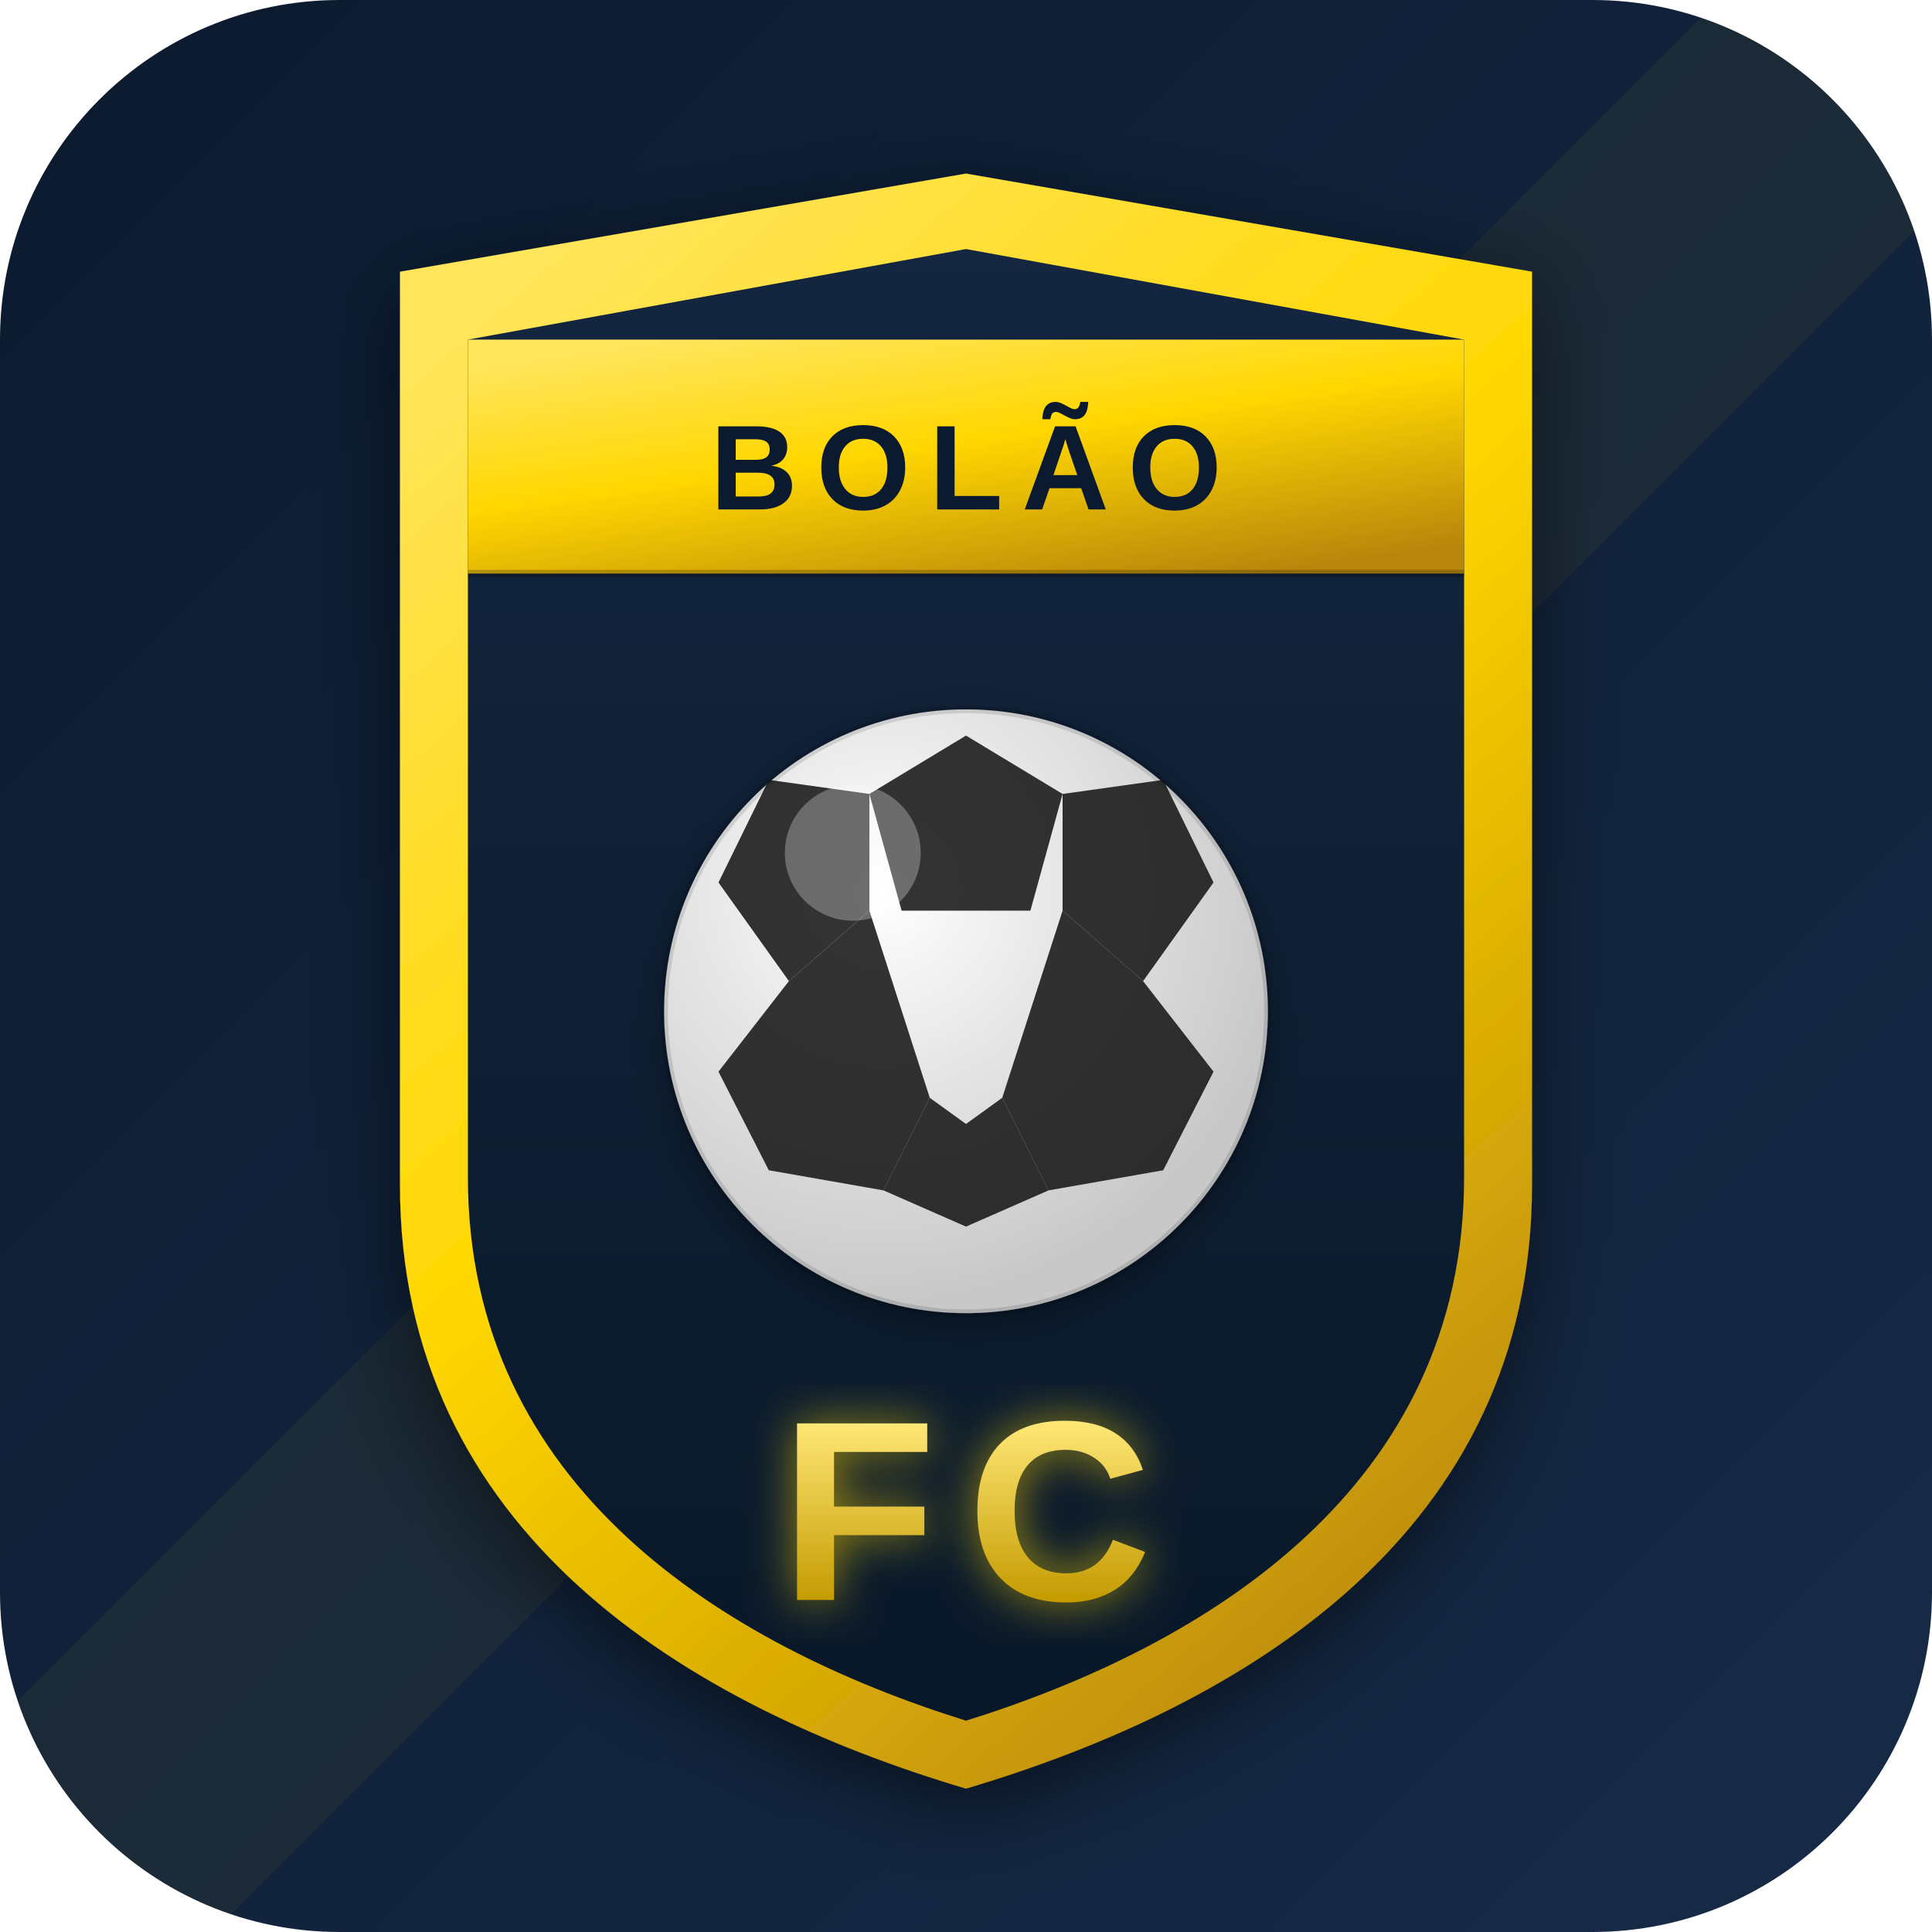
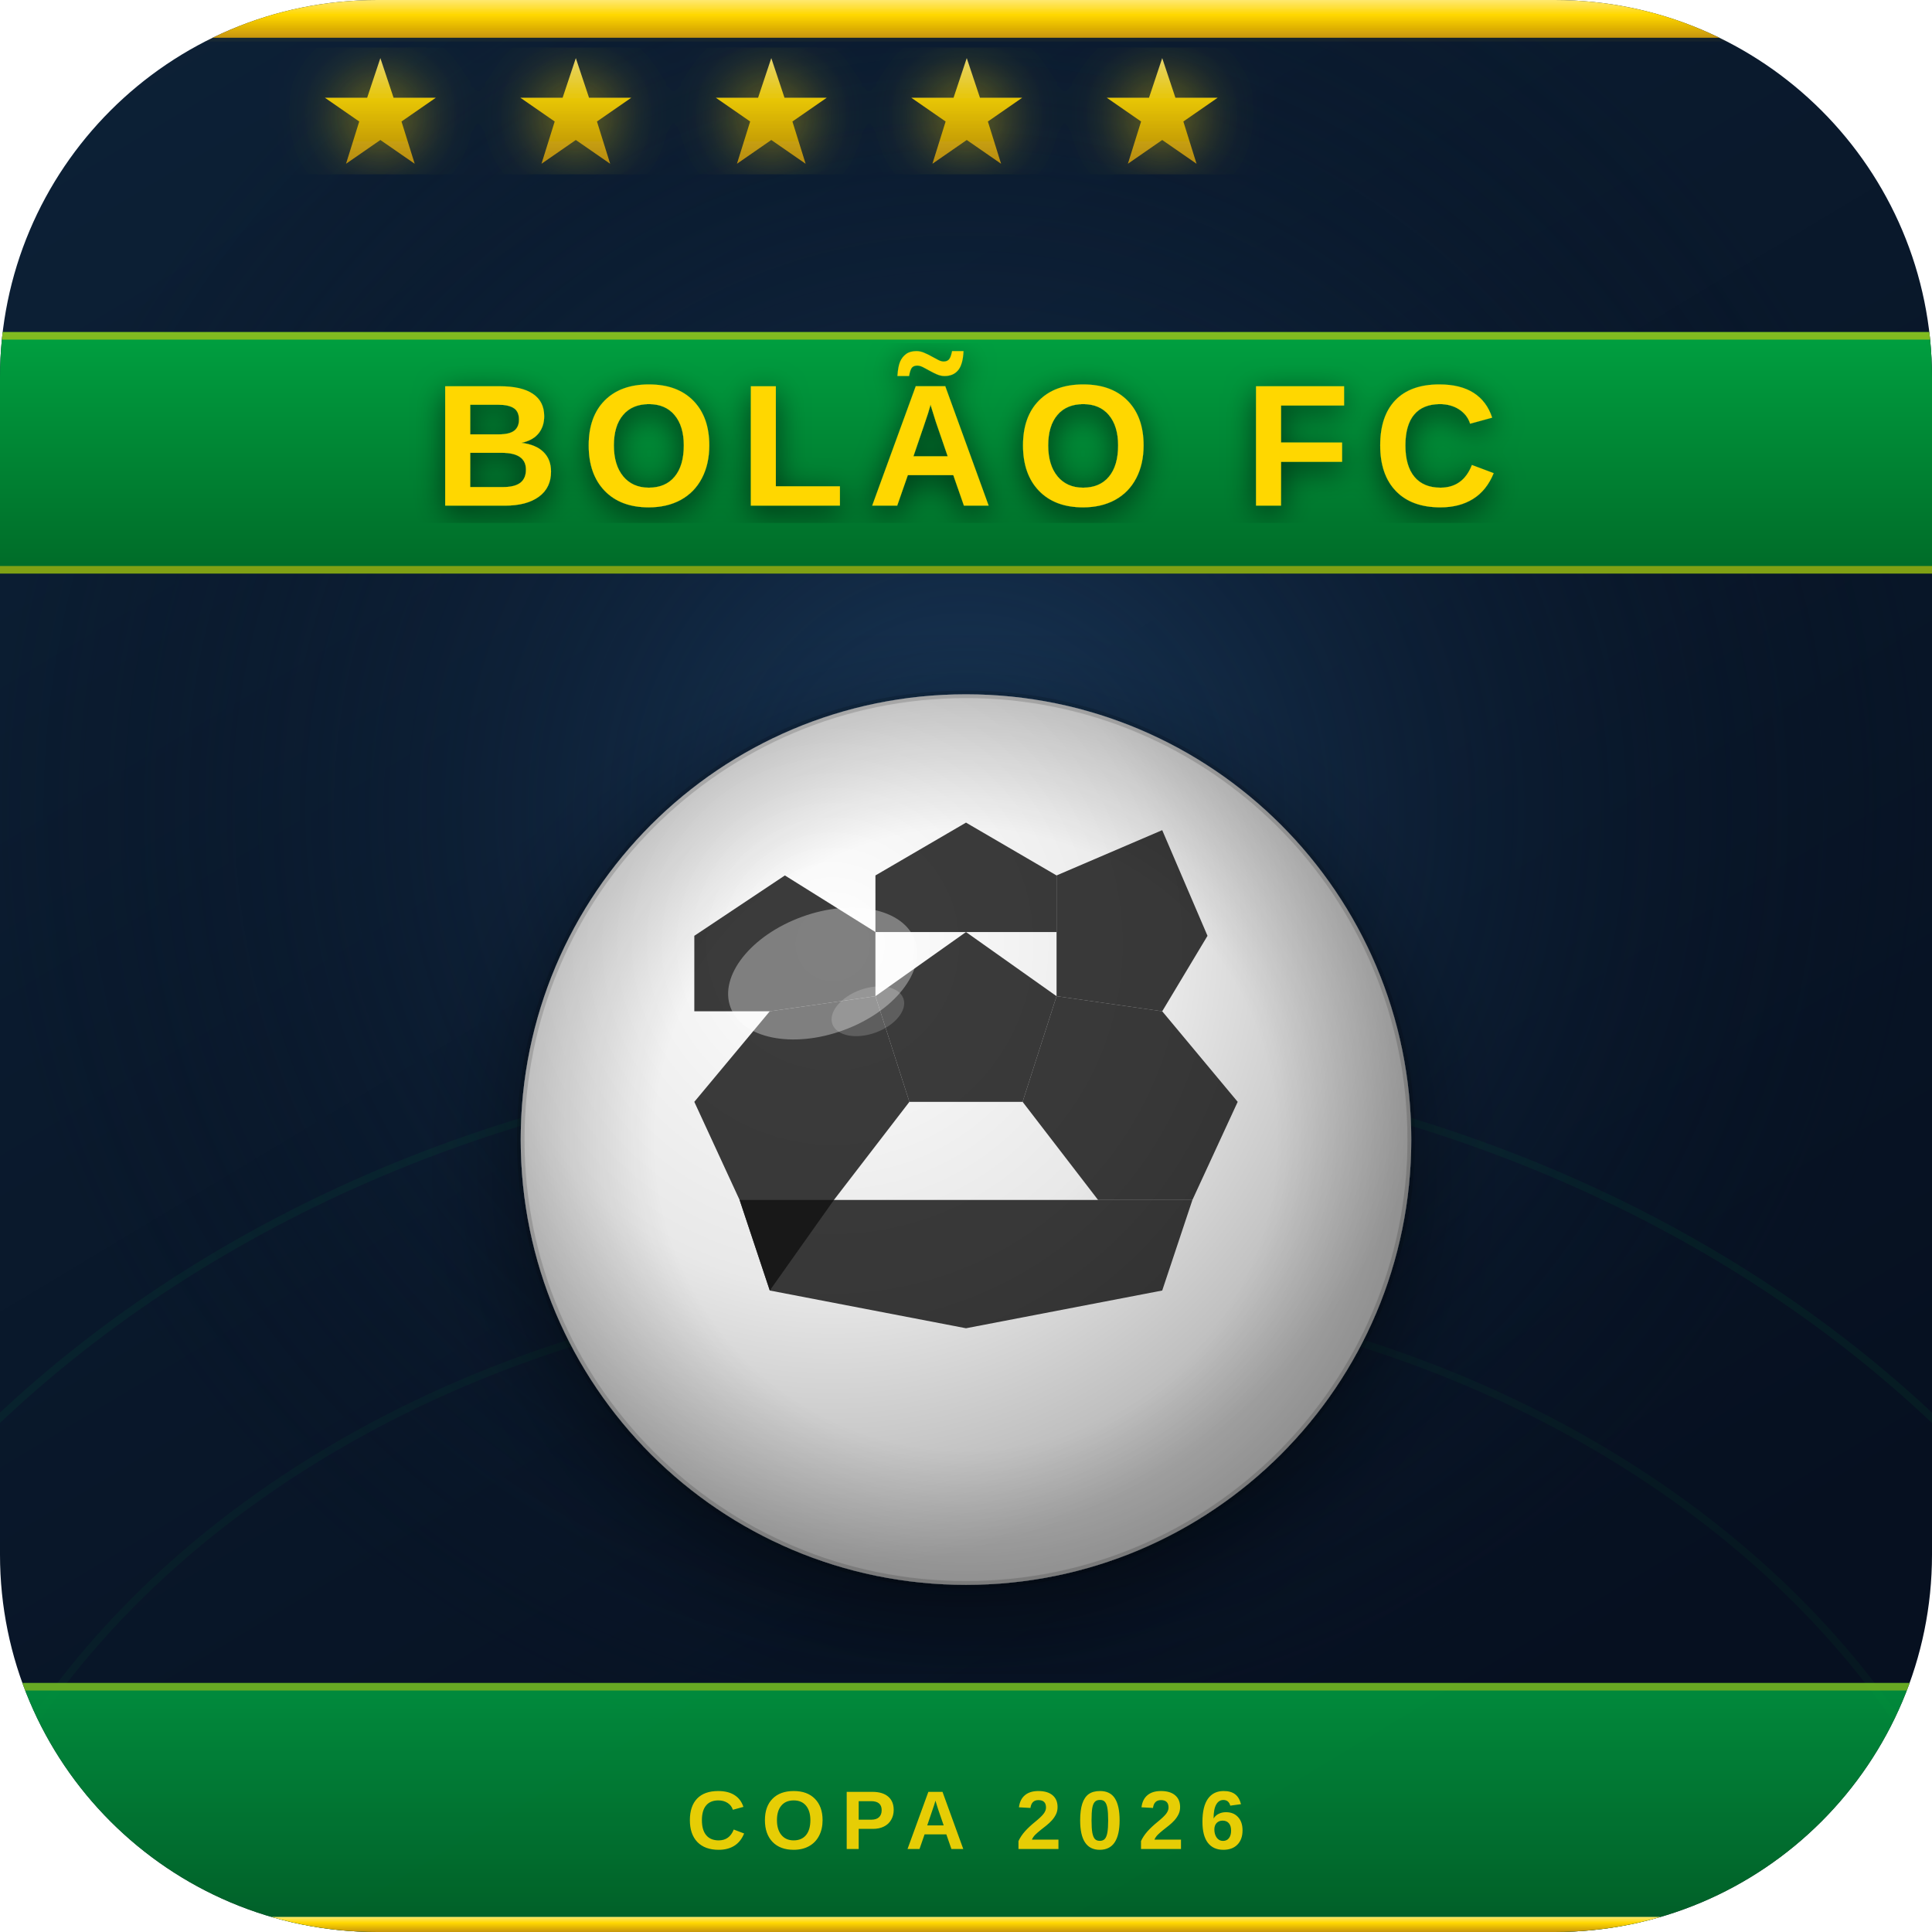
<svg xmlns="http://www.w3.org/2000/svg" viewBox="0 0 512 512">
  <defs>
    <clipPath id="r">
-       <rect width="512" height="512" rx="90" />
+       <rect width="512" height="512" rx="100" />
    </clipPath>
-     <linearGradient id="bg" x1="0%" y1="0%" x2="100%" y2="100%">
-       <stop offset="0%" stop-color="#0B1A2E" />
-       <stop offset="100%" stop-color="#172B48" />
+     <linearGradient id="bg" x1="0%" y1="0%" x2="60%" y2="100%">
+       <stop offset="0%" stop-color="#0D2137" />
+       <stop offset="100%" stop-color="#061020" />
    </linearGradient>
-     <linearGradient id="gold" x1="20%" y1="0%" x2="80%" y2="100%">
-       <stop offset="0%" stop-color="#FFE55C" />
-       <stop offset="45%" stop-color="#FFD700" />
-       <stop offset="100%" stop-color="#B8860B" />
+     <radialGradient id="glow_c" cx="50%" cy="42%" r="50%">
+       <stop offset="0%" stop-color="#1a3a5c" stop-opacity="1" />
+       <stop offset="100%" stop-color="#061020" stop-opacity="0" />
+     </radialGradient>
+     <radialGradient id="ball_grad" cx="35%" cy="28%" r="70%">
+       <stop offset="0%" stop-color="#ffffff" />
+       <stop offset="55%" stop-color="#e8e8e8" />
+       <stop offset="100%" stop-color="#b0b0b0" />
+     </radialGradient>
+     <radialGradient id="ball_shadow" cx="50%" cy="50%" r="50%">
+       <stop offset="70%" stop-color="transparent" />
+       <stop offset="100%" stop-color="rgba(0,0,0,0.18)" />
+     </radialGradient>
+     <linearGradient id="gold" x1="0%" y1="0%" x2="0%" y2="100%">
+       <stop offset="0%" stop-color="#FFE870" />
+       <stop offset="40%" stop-color="#FFD700" />
+       <stop offset="100%" stop-color="#C8960A" />
    </linearGradient>
-     <linearGradient id="gold2" x1="0%" y1="0%" x2="0%" y2="100%">
-       <stop offset="0%" stop-color="#FFE877" />
-       <stop offset="100%" stop-color="#C49A00" />
+     <linearGradient id="green_band" x1="0%" y1="0%" x2="0%" y2="100%">
+       <stop offset="0%" stop-color="#00a040" />
+       <stop offset="100%" stop-color="#006B28" />
    </linearGradient>
-     <linearGradient id="inner" x1="0%" y1="0%" x2="0%" y2="100%">
-       <stop offset="0%" stop-color="#142640" />
-       <stop offset="100%" stop-color="#091828" />
-     </linearGradient>
-     <radialGradient id="ball" cx="36%" cy="30%" r="68%">
-       <stop offset="0%" stop-color="#fff" />
-       <stop offset="100%" stop-color="#c8c8c8" />
-     </radialGradient>
-     <filter id="sh" x="-15%" y="-10%" width="130%" height="130%">
-       <feDropShadow dx="0" dy="6" stdDeviation="12" flood-color="#000" flood-opacity="0.55" />
+     <filter id="ball_sh">
+       <feDropShadow dx="0" dy="8" stdDeviation="14" flood-color="#000" flood-opacity="0.5" />
    </filter>
-     <filter id="sh2" x="-10%" y="-10%" width="120%" height="120%">
-       <feDropShadow dx="0" dy="3" stdDeviation="5" flood-color="#000" flood-opacity="0.35" />
+     <filter id="txt_sh">
+       <feDropShadow dx="0" dy="2" stdDeviation="4" flood-color="#000" flood-opacity="0.6" />
    </filter>
-     <filter id="glow" x="-20%" y="-20%" width="140%" height="140%">
-       <feDropShadow dx="0" dy="0" stdDeviation="6" flood-color="#FFD700" flood-opacity="0.6" />
+     <filter id="gold_glow">
+       <feDropShadow dx="0" dy="0" stdDeviation="8" flood-color="#FFD700" flood-opacity="0.7" />
+     </filter>
+     <filter id="top_glow">
+       <feDropShadow dx="0" dy="0" stdDeviation="12" flood-color="#FFD700" flood-opacity="0.4" />
    </filter>
  </defs>
  <g clip-path="url(#r)">
    <rect width="512" height="512" fill="url(#bg)" />
-     <line x1="0" y1="512" x2="512" y2="0" stroke="rgba(255,215,0,0.05)" stroke-width="80" />
-     <path d="M256,46 L406,72 L406,314 C406,406 330,452 256,474 C182,452 106,406 106,314 L106,72 Z" fill="url(#gold)" filter="url(#sh)" />
-     <path d="M256,66 L388,90 L388,312 C388,394 320,436 256,456 C192,436 124,394 124,312 L124,90 Z" fill="url(#inner)" />
-     <path d="M124,90 L388,90 L388,152 L124,152 Z" fill="url(#gold)" />
-     <line x1="124" y1="152" x2="388" y2="152" stroke="rgba(0,0,0,0.22)" stroke-width="2" />
-     <text x="256" y="135" font-family="'Arial Black','Helvetica Neue',Arial,sans-serif" font-size="32" font-weight="900" fill="#0B1A2E" text-anchor="middle" letter-spacing="5">BOLÃO</text>
-     <circle cx="256" cy="268" r="80" fill="url(#ball)" filter="url(#sh2)" />
-     <g transform="translate(256,268) scale(0.5333) translate(-256,-292)">
-       <path d="M256,155 L304,184 L288,242 L224,242 L208,184Z" fill="#111" opacity="0.85" />
-       <path d="M208,184 L158,177 L133,228 L168,277 L208,242Z" fill="#111" opacity="0.85" />
-       <path d="M304,184 L354,177 L379,228 L344,277 L304,242Z" fill="#111" opacity="0.85" />
-       <path d="M168,277 L133,322 L158,371 L215,381 L238,335 L208,242Z" fill="#111" opacity="0.85" />
-       <path d="M344,277 L379,322 L354,371 L297,381 L274,335 L304,242Z" fill="#111" opacity="0.85" />
-       <path d="M238,335 L215,381 L256,399 L297,381 L274,335 L256,348Z" fill="#111" opacity="0.85" />
+     <rect width="512" height="512" fill="url(#glow_c)" />
+     <ellipse cx="256" cy="560" rx="340" ry="280" fill="none" stroke="rgba(0,160,64,0.08)" stroke-width="2" />
+     <ellipse cx="256" cy="560" rx="280" ry="220" fill="none" stroke="rgba(0,160,64,0.06)" stroke-width="2" />
+     <rect x="0" y="0" width="512" height="10" fill="url(#gold)" filter="url(#top_glow)" />
+     <g fill="url(#gold)" filter="url(#gold_glow)" opacity="0.9">
+       <polygon points="256,36 261,51 277,51 264,60 269,76 256,67 243,76 248,60 235,51 251,51" transform="scale(0.7) translate(-112,-14)" />
+       <polygon points="256,36 261,51 277,51 264,60 269,76 256,67 243,76 248,60 235,51 251,51" transform="scale(0.7) translate(-38,-14)" />
+       <polygon points="256,36 261,51 277,51 264,60 269,76 256,67 243,76 248,60 235,51 251,51" transform="scale(0.7) translate(36,-14)" />
+       <polygon points="256,36 261,51 277,51 264,60 269,76 256,67 243,76 248,60 235,51 251,51" transform="scale(0.7) translate(110,-14)" />
+       <polygon points="256,36 261,51 277,51 264,60 269,76 256,67 243,76 248,60 235,51 251,51" transform="scale(0.7) translate(184,-14)" />
    </g>
-     <circle cx="256" cy="268" r="80" fill="none" stroke="rgba(0,0,0,0.12)" stroke-width="2" />
-     <circle cx="226" cy="226" r="18" fill="rgba(255,255,255,0.28)" />
-     <text x="256" y="424" font-family="'Arial Black','Helvetica Neue',Arial,sans-serif" font-size="68" font-weight="900" fill="url(#gold2)" text-anchor="middle" letter-spacing="8" filter="url(#glow)">FC</text>
+     <rect x="0" y="88" width="512" height="64" fill="url(#green_band)" />
+     <rect x="0" y="88" width="512" height="2" fill="rgba(255,215,0,0.5)" />
+     <rect x="0" y="150" width="512" height="2" fill="rgba(255,215,0,0.5)" />
+     <text x="256" y="134" font-family="'Arial Black','Impact','Helvetica Neue',Arial,sans-serif" font-size="46" font-weight="900" fill="#FFD700" text-anchor="middle" letter-spacing="6" filter="url(#txt_sh)">BOLÃO FC</text>
+     <circle cx="256" cy="302" r="118" fill="url(#ball_grad)" filter="url(#ball_sh)" />
+     <polygon points="256,247 280,264 271,292 241,292 232,264" fill="#111" opacity="0.82" />
+     <polygon points="256,218 280,232 280,247 256,247 232,247 232,232" fill="#111" opacity="0.82" />
+     <polygon points="280,232 308,220 320,248 308,268 280,264 280,247" fill="#111" opacity="0.82" />
+     <polygon points="308,268 328,292 316,318 291,318 271,292 280,264" fill="#111" opacity="0.82" />
+     <polygon points="291,318 316,318 308,342 256,352 204,342 196,318 221,318" fill="#111" opacity="0.82" />
+     <polygon points="204,342 196,318 184,292 204,268 232,264 241,292 221,318" fill="#111" opacity="0.82" />
+     <polygon points="184,292 184,268 204,268 232,264 232,247 208,232 184,248" fill="#111" opacity="0.82" />
+     <circle cx="256" cy="302" r="118" fill="url(#ball_shadow)" />
+     <circle cx="256" cy="302" r="118" fill="none" stroke="rgba(0,0,0,0.15)" stroke-width="2" />
+     <ellipse cx="218" cy="258" rx="26" ry="16" fill="rgba(255,255,255,0.35)" transform="rotate(-20,218,258)" />
+     <ellipse cx="230" cy="268" rx="10" ry="6" fill="rgba(255,255,255,0.18)" transform="rotate(-20,230,268)" />
+     <rect x="0" y="446" width="512" height="66" fill="url(#green_band)" opacity="0.85" />
+     <rect x="0" y="446" width="512" height="2" fill="rgba(255,215,0,0.4)" />
+     <text x="256" y="490" font-family="'Arial Black','Helvetica Neue',Arial,sans-serif" font-size="22" font-weight="700" fill="rgba(255,215,0,0.9)" text-anchor="middle" letter-spacing="4">COPA 2026</text>
+     <rect x="0" y="508" width="512" height="4" fill="url(#gold)" />
  </g>
</svg>
